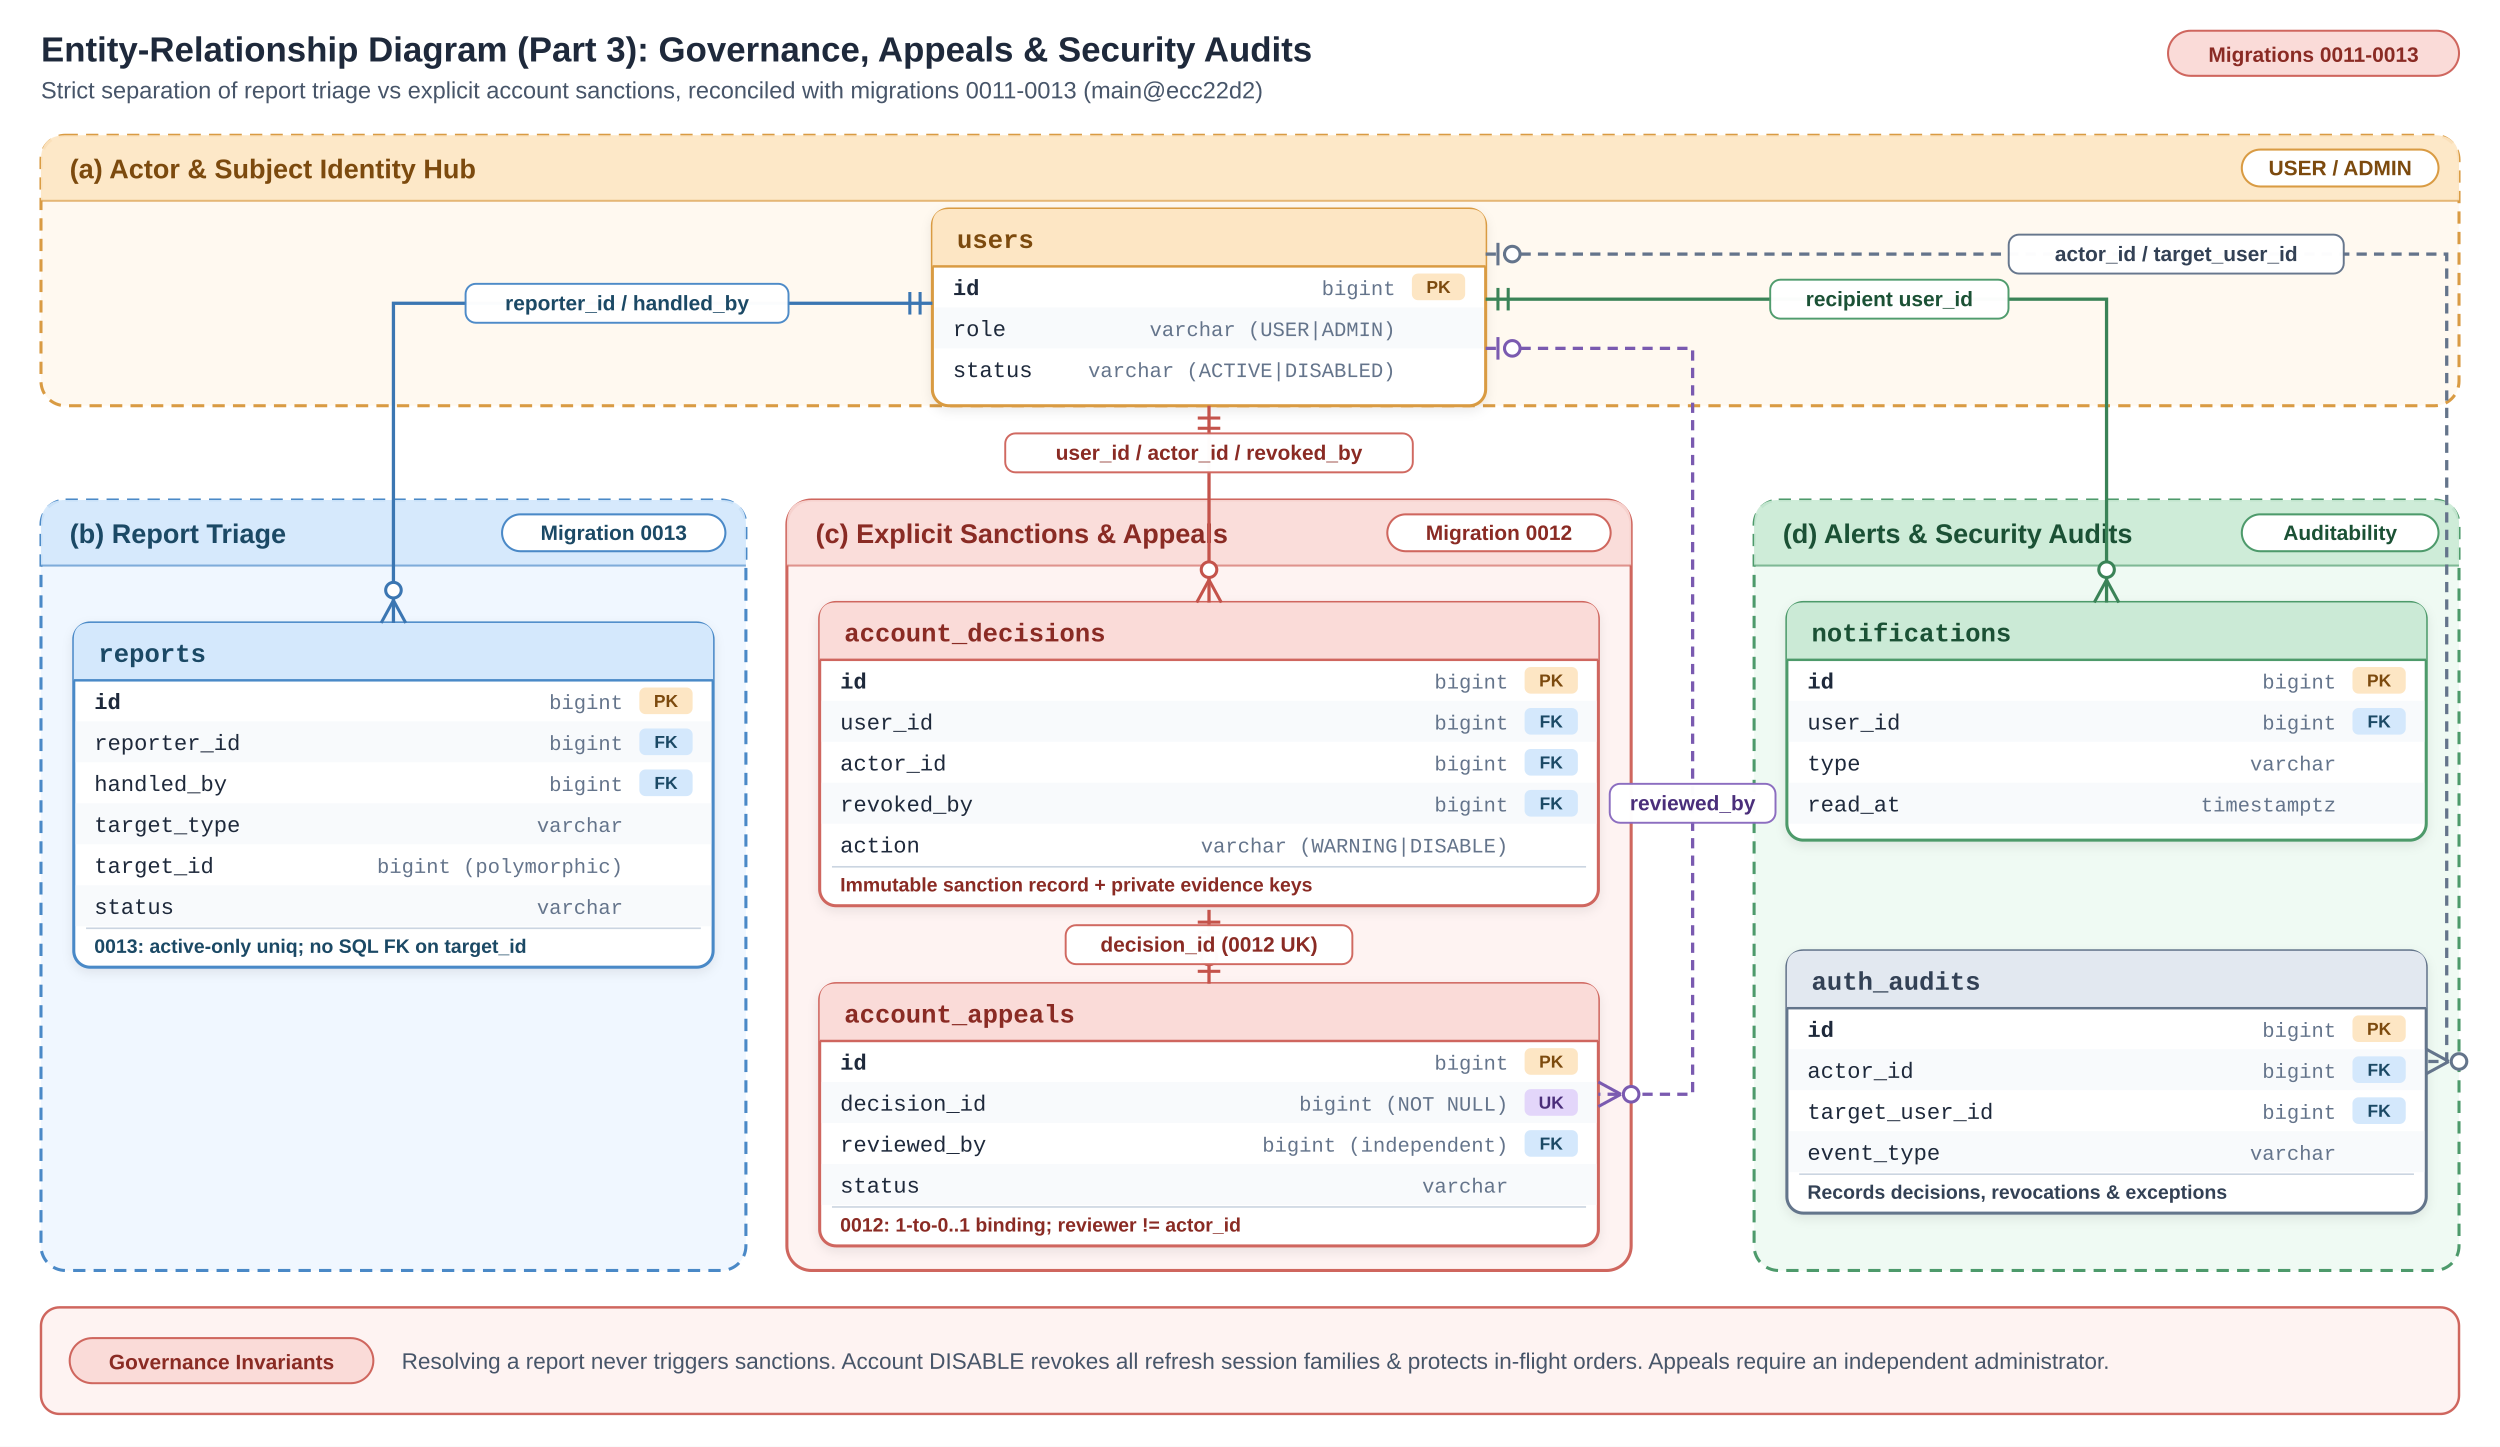
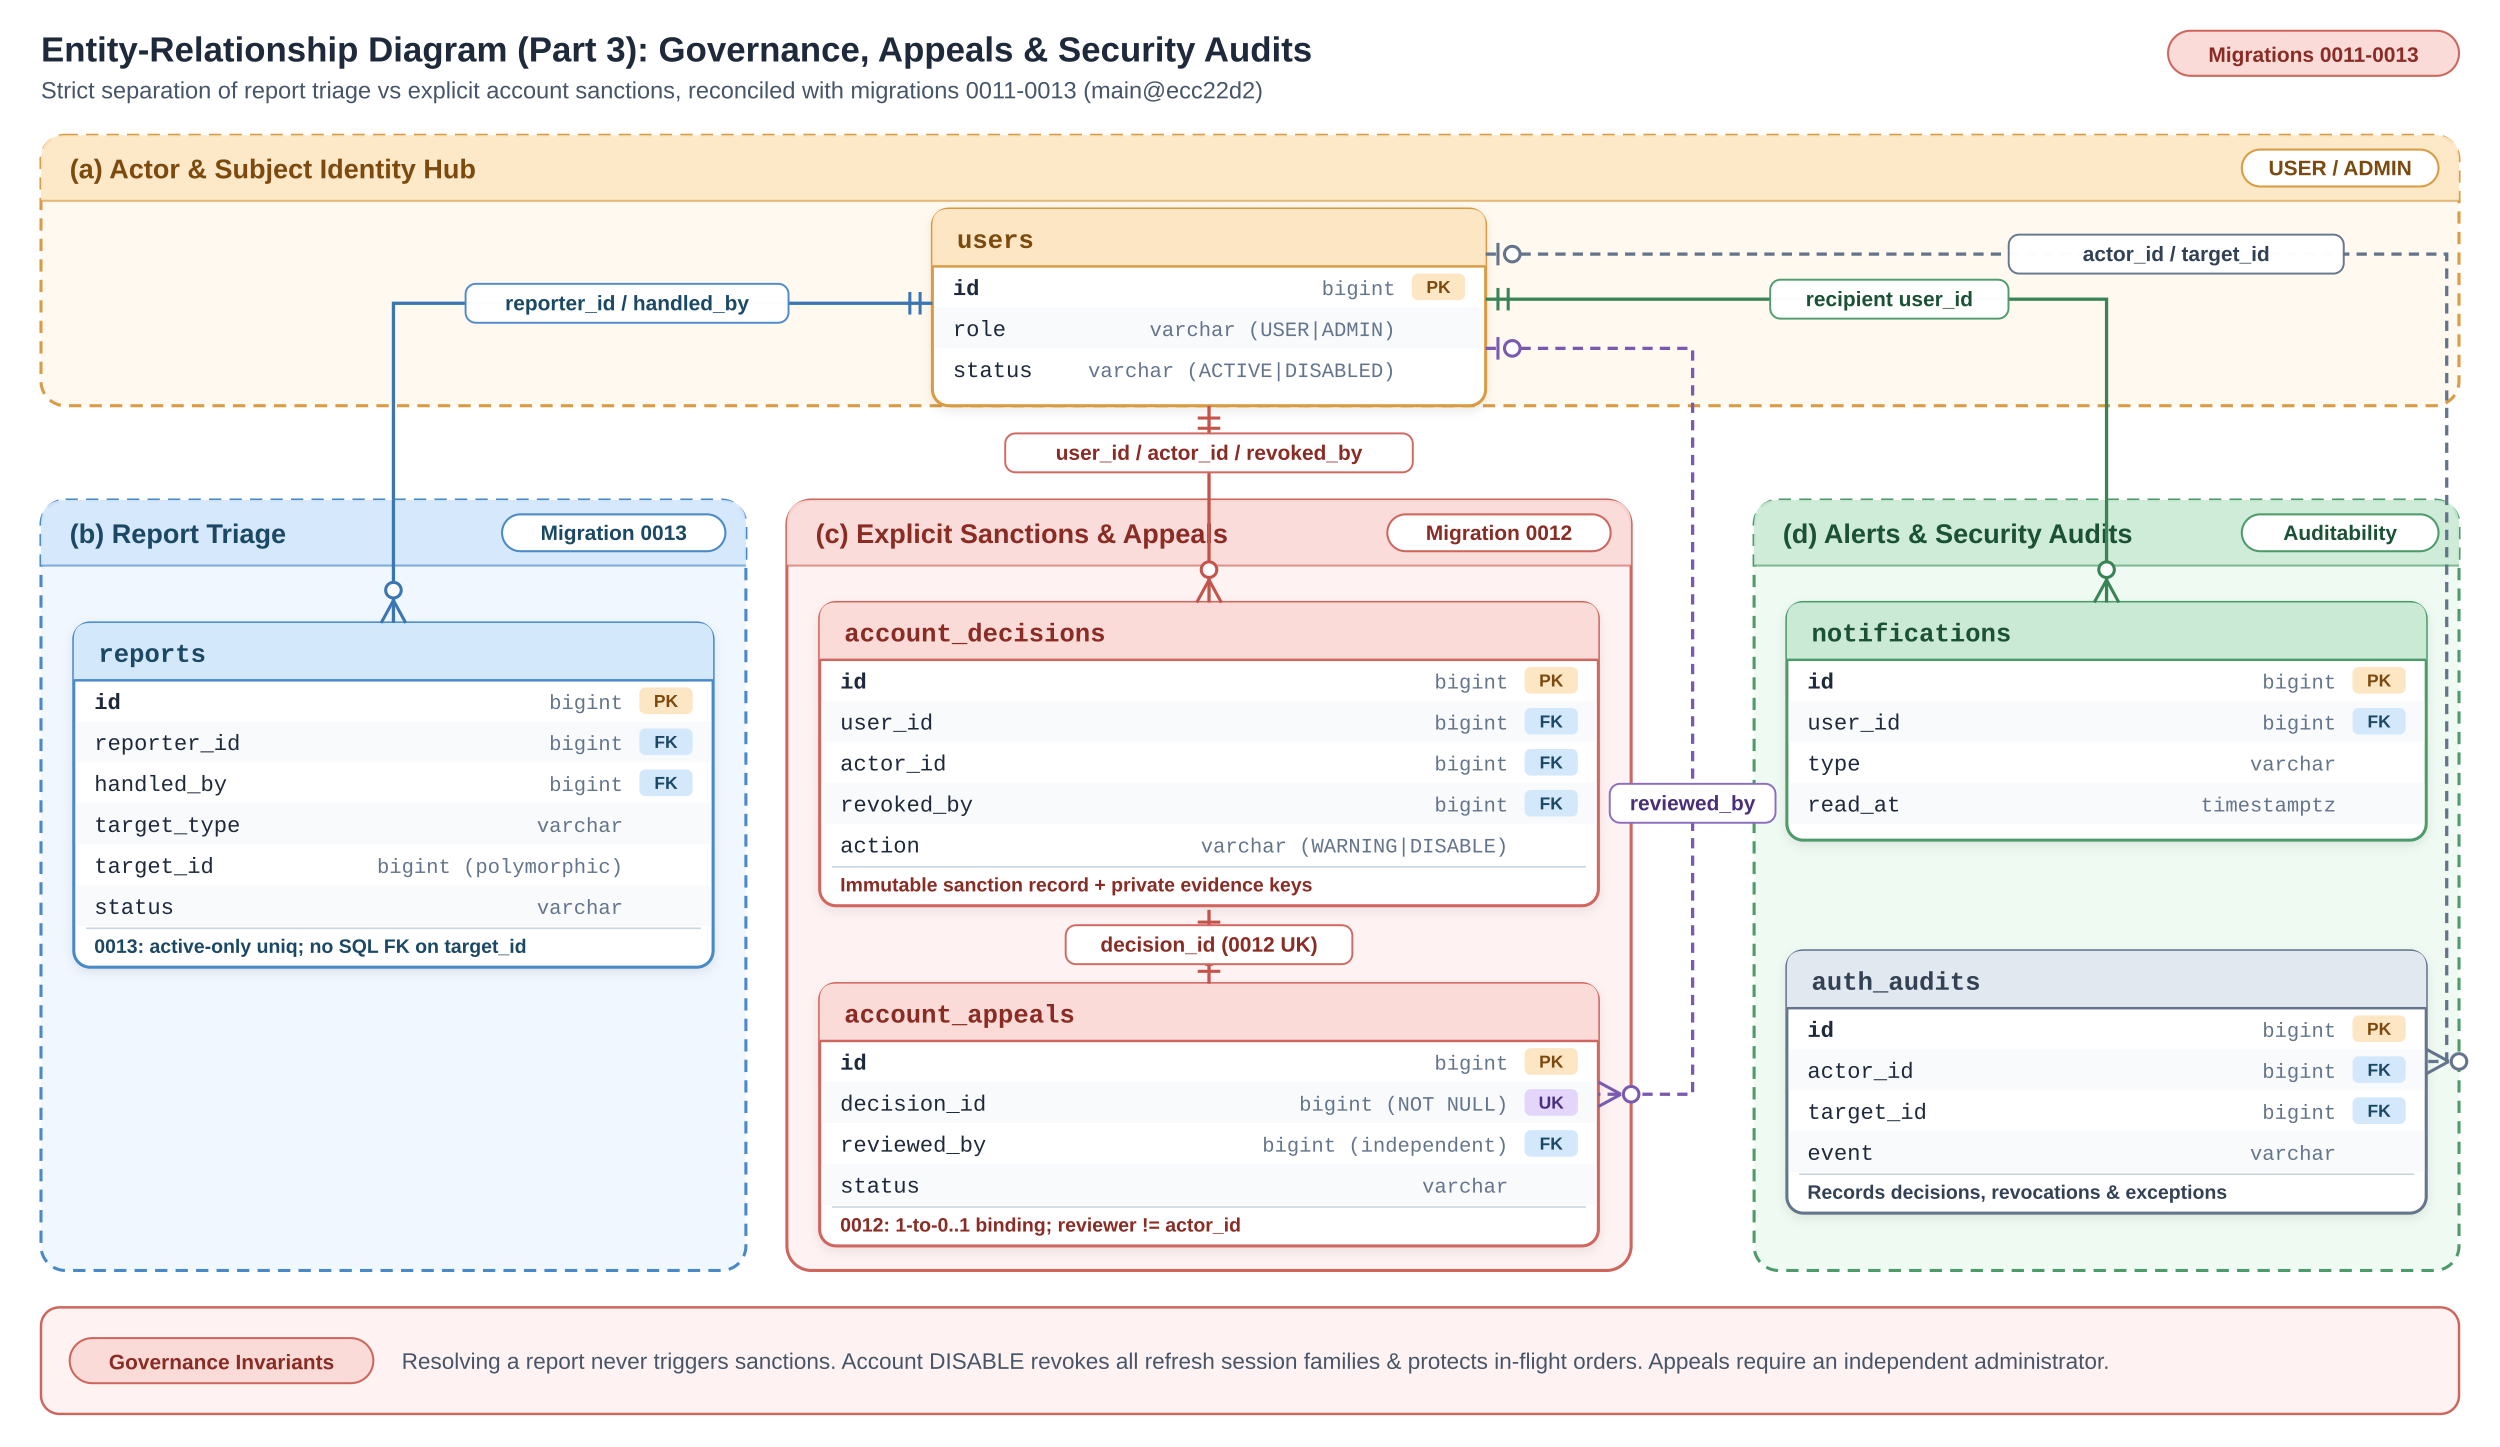
<svg xmlns="http://www.w3.org/2000/svg" viewBox="0 0 1220 706" width="1220" height="706">
  <defs>
    <filter id="card-shadow" x="-6%" y="-6%" width="114%" height="118%">
      <feDropShadow dx="0" dy="2" stdDeviation="2.5" flood-color="#0F172A" flood-opacity="0.08" />
    </filter>
    <filter id="soft-shadow" x="-4%" y="-4%" width="108%" height="112%">
      <feDropShadow dx="0" dy="1.5" stdDeviation="1.8" flood-color="#0F172A" flood-opacity="0.06" />
    </filter>
    <marker id="arr-slate" viewBox="0 0 10 10" refX="8.5" refY="5" markerWidth="7" markerHeight="7" orient="auto-start-reverse">
      <path d="M 1 1.5 L 9 5 L 1 8.5 z" fill="#475569" />
    </marker>
    <marker id="arr-blue" viewBox="0 0 10 10" refX="8.5" refY="5" markerWidth="7" markerHeight="7" orient="auto-start-reverse">
      <path d="M 1 1.5 L 9 5 L 1 8.5 z" fill="#3B76B2" />
    </marker>
    <marker id="arr-green" viewBox="0 0 10 10" refX="8.5" refY="5" markerWidth="7" markerHeight="7" orient="auto-start-reverse">
      <path d="M 1 1.5 L 9 5 L 1 8.5 z" fill="#3A8357" />
    </marker>
    <marker id="arr-purple" viewBox="0 0 10 10" refX="8.5" refY="5" markerWidth="7" markerHeight="7" orient="auto-start-reverse">
      <path d="M 1 1.5 L 9 5 L 1 8.5 z" fill="#7A5AB0" />
    </marker>
    <marker id="arr-rose" viewBox="0 0 10 10" refX="8.5" refY="5" markerWidth="7" markerHeight="7" orient="auto-start-reverse">
      <path d="M 1 1.5 L 9 5 L 1 8.5 z" fill="#C4534B" />
    </marker>
    <marker id="arr-amber" viewBox="0 0 10 10" refX="8.5" refY="5" markerWidth="7" markerHeight="7" orient="auto-start-reverse">
      <path d="M 1 1.5 L 9 5 L 1 8.5 z" fill="#C48224" />
    </marker>
    <marker id="arr-open" viewBox="0 0 10 10" refX="8.5" refY="5" markerWidth="8" markerHeight="8" orient="auto">
      <path d="M 1.5 1.5 L 8.5 5 L 1.5 8.5" fill="none" stroke="#1E293B" stroke-width="1.6" stroke-linecap="round" stroke-linejoin="round" />
    </marker>
    <marker id="uml-inherit" viewBox="0 0 14 12" refX="12.5" refY="6" markerWidth="11" markerHeight="10" orient="auto">
      <path d="M 1 1 L 12 6 L 1 11 Z" fill="#FFFFFF" stroke="#4A89C7" stroke-width="1.6" />
    </marker>
  </defs>
  <rect x="0" y="0" width="1220" height="706" fill="#FFFFFF" />
  <text x="20" y="30" font-family="Arial, 'Helvetica Neue', Helvetica, sans-serif" font-size="17" font-weight="700" fill="#1E293B">Entity-Relationship Diagram (Part 3): Governance, Appeals &amp; Security Audits</text>
  <text x="20" y="48" font-family="Arial, 'Helvetica Neue', Helvetica, sans-serif" font-size="11.5" fill="#475569">Strict separation of report triage vs explicit account sanctions, reconciled with migrations 0011-0013 (main@ecc22d2)</text>
  <rect x="1058.0" y="15" width="142.0" height="22" rx="11.0" fill="#FADBD8" stroke="#CF665E" stroke-width="1" />
  <text x="1129.0" y="30.18" text-anchor="middle" font-family="Arial, 'Helvetica Neue', Helvetica, sans-serif" font-size="10.2" font-weight="600" fill="#8A2B24">Migrations 0011-0013</text>
  <rect x="20" y="66" width="1180" height="132" rx="12" fill="#FFF9F0" stroke="#D99B43" stroke-width="1.5" stroke-dasharray="6,4" />
  <path d="M 32 66 H 1188 Q 1200 66 1200 78 V 98 H 20 V 78 Q 20 66 32 66 Z" fill="#FDE6C4" opacity="0.92" />
  <line x1="20" y1="98" x2="1200" y2="98" stroke="#D99B43" stroke-width="1" opacity="0.65" />
  <text x="34" y="87" font-family="Arial, 'Helvetica Neue', Helvetica, sans-serif" font-size="13.2" font-weight="700" fill="#7C4A0E">(a) Actor &amp; Subject Identity Hub</text>
  <rect x="1094.0" y="73" width="96.0" height="18" rx="9" fill="#FFFFFF" stroke="#D99B43" stroke-width="1" />
  <text x="1142.0" y="85.5" text-anchor="middle" font-family="Arial, 'Helvetica Neue', Helvetica, sans-serif" font-size="10.2" font-weight="600" fill="#7C4A0E">USER / ADMIN</text>
  <rect x="20" y="244" width="344" height="376" rx="12" fill="#F0F7FF" stroke="#4A89C7" stroke-width="1.5" stroke-dasharray="6,4" />
  <path d="M 32 244 H 352 Q 364 244 364 256 V 276 H 20 V 256 Q 20 244 32 244 Z" fill="#D4E8FC" opacity="0.92" />
  <line x1="20" y1="276" x2="364" y2="276" stroke="#4A89C7" stroke-width="1" opacity="0.65" />
  <text x="34" y="265" font-family="Arial, 'Helvetica Neue', Helvetica, sans-serif" font-size="13.2" font-weight="700" fill="#1B4965">(b) Report Triage</text>
  <rect x="245.0" y="251" width="109.0" height="18" rx="9" fill="#FFFFFF" stroke="#4A89C7" stroke-width="1" />
  <text x="299.5" y="263.5" text-anchor="middle" font-family="Arial, 'Helvetica Neue', Helvetica, sans-serif" font-size="10.2" font-weight="600" fill="#1B4965">Migration 0013</text>
  <rect x="384" y="244" width="412" height="376" rx="12" fill="#FEF3F2" stroke="#CF665E" stroke-width="1.5" />
  <path d="M 396 244 H 784 Q 796 244 796 256 V 276 H 384 V 256 Q 384 244 396 244 Z" fill="#FADBD8" opacity="0.92" />
  <line x1="384" y1="276" x2="796" y2="276" stroke="#CF665E" stroke-width="1" opacity="0.65" />
  <text x="398" y="265" font-family="Arial, 'Helvetica Neue', Helvetica, sans-serif" font-size="13.2" font-weight="700" fill="#8A2B24">(c) Explicit Sanctions &amp; Appeals</text>
  <rect x="677.0" y="251" width="109.0" height="18" rx="9" fill="#FFFFFF" stroke="#CF665E" stroke-width="1" />
  <text x="731.5" y="263.5" text-anchor="middle" font-family="Arial, 'Helvetica Neue', Helvetica, sans-serif" font-size="10.2" font-weight="600" fill="#8A2B24">Migration 0012</text>
  <rect x="856" y="244" width="344" height="376" rx="12" fill="#EFFAF3" stroke="#4D9A6B" stroke-width="1.5" stroke-dasharray="6,4" />
  <path d="M 868 244 H 1188 Q 1200 244 1200 256 V 276 H 856 V 256 Q 856 244 868 244 Z" fill="#CBEAD6" opacity="0.92" />
  <line x1="856" y1="276" x2="1200" y2="276" stroke="#4D9A6B" stroke-width="1" opacity="0.65" />
  <text x="870" y="265" font-family="Arial, 'Helvetica Neue', Helvetica, sans-serif" font-size="13.2" font-weight="700" fill="#1B5135">(d) Alerts &amp; Security Audits</text>
  <rect x="1094.0" y="251" width="96.0" height="18" rx="9" fill="#FFFFFF" stroke="#4D9A6B" stroke-width="1" />
  <text x="1142.0" y="263.5" text-anchor="middle" font-family="Arial, 'Helvetica Neue', Helvetica, sans-serif" font-size="10.2" font-weight="600" fill="#1B5135">Auditability</text>
  <g filter="url(#card-shadow)">
    <rect x="455" y="102" width="270" height="96" rx="8" fill="#FFFFFF" stroke="#D99B43" stroke-width="1.5" />
    <path d="M 463 102 H 717 Q 725 102 725 110 V 130 H 455 V 110 Q 455 102 463 102 Z" fill="#FDE6C4" />
    <line x1="455" y1="130" x2="725" y2="130" stroke="#D99B43" stroke-width="1.2" />
  </g>
  <text x="467" y="121" font-family="'Consolas', 'Courier New', monospace" font-size="12.5" font-weight="700" fill="#7C4A0E">users</text>
  <text x="465" y="144" font-family="'Consolas', 'Courier New', monospace" font-size="10.8" font-weight="700" fill="#1E293B">id</text>
  <text x="681" y="144" text-anchor="end" font-family="'Consolas', 'Courier New', monospace" font-size="10" fill="#64748B">bigint</text>
  <rect x="689" y="133.5" width="26" height="13" rx="3" fill="#FDE6C4" />
  <text x="702" y="143" text-anchor="middle" font-family="Arial, 'Helvetica Neue', Helvetica, sans-serif" font-size="8.5" font-weight="700" fill="#7C4A0E">PK</text>
  <rect x="456" y="150" width="268" height="20" fill="#F8FAFC" />
  <text x="465" y="164" font-family="'Consolas', 'Courier New', monospace" font-size="10.8" font-weight="400" fill="#1E293B">role</text>
  <text x="681" y="164" text-anchor="end" font-family="'Consolas', 'Courier New', monospace" font-size="10" fill="#64748B">varchar (USER|ADMIN)</text>
  <text x="465" y="184" font-family="'Consolas', 'Courier New', monospace" font-size="10.8" font-weight="400" fill="#1E293B">status</text>
  <text x="681" y="184" text-anchor="end" font-family="'Consolas', 'Courier New', monospace" font-size="10" fill="#64748B">varchar (ACTIVE|DISABLED)</text>
  <g filter="url(#card-shadow)">
    <rect x="36" y="304" width="312" height="168" rx="8" fill="#FFFFFF" stroke="#4A89C7" stroke-width="1.5" />
    <path d="M 44 304 H 340 Q 348 304 348 312 V 332 H 36 V 312 Q 36 304 44 304 Z" fill="#D4E8FC" />
    <line x1="36" y1="332" x2="348" y2="332" stroke="#4A89C7" stroke-width="1.2" />
  </g>
  <text x="48" y="323" font-family="'Consolas', 'Courier New', monospace" font-size="12.5" font-weight="700" fill="#1B4965">reports</text>
  <text x="46" y="346" font-family="'Consolas', 'Courier New', monospace" font-size="10.8" font-weight="700" fill="#1E293B">id</text>
  <text x="304" y="346" text-anchor="end" font-family="'Consolas', 'Courier New', monospace" font-size="10" fill="#64748B">bigint</text>
  <rect x="312" y="335.5" width="26" height="13" rx="3" fill="#FDE6C4" />
  <text x="325" y="345" text-anchor="middle" font-family="Arial, 'Helvetica Neue', Helvetica, sans-serif" font-size="8.5" font-weight="700" fill="#7C4A0E">PK</text>
  <rect x="37" y="352" width="310" height="20" fill="#F8FAFC" />
  <text x="46" y="366" font-family="'Consolas', 'Courier New', monospace" font-size="10.8" font-weight="400" fill="#1E293B">reporter_id</text>
  <text x="304" y="366" text-anchor="end" font-family="'Consolas', 'Courier New', monospace" font-size="10" fill="#64748B">bigint</text>
  <rect x="312" y="355.5" width="26" height="13" rx="3" fill="#D4E8FC" />
  <text x="325" y="365" text-anchor="middle" font-family="Arial, 'Helvetica Neue', Helvetica, sans-serif" font-size="8.5" font-weight="700" fill="#1B4965">FK</text>
  <text x="46" y="386" font-family="'Consolas', 'Courier New', monospace" font-size="10.8" font-weight="400" fill="#1E293B">handled_by</text>
  <text x="304" y="386" text-anchor="end" font-family="'Consolas', 'Courier New', monospace" font-size="10" fill="#64748B">bigint</text>
  <rect x="312" y="375.5" width="26" height="13" rx="3" fill="#D4E8FC" />
  <text x="325" y="385" text-anchor="middle" font-family="Arial, 'Helvetica Neue', Helvetica, sans-serif" font-size="8.5" font-weight="700" fill="#1B4965">FK</text>
  <rect x="37" y="392" width="310" height="20" fill="#F8FAFC" />
  <text x="46" y="406" font-family="'Consolas', 'Courier New', monospace" font-size="10.8" font-weight="400" fill="#1E293B">target_type</text>
  <text x="304" y="406" text-anchor="end" font-family="'Consolas', 'Courier New', monospace" font-size="10" fill="#64748B">varchar</text>
  <text x="46" y="426" font-family="'Consolas', 'Courier New', monospace" font-size="10.8" font-weight="400" fill="#1E293B">target_id</text>
  <text x="304" y="426" text-anchor="end" font-family="'Consolas', 'Courier New', monospace" font-size="10" fill="#64748B">bigint (polymorphic)</text>
  <rect x="37" y="432" width="310" height="20" fill="#F8FAFC" />
  <text x="46" y="446" font-family="'Consolas', 'Courier New', monospace" font-size="10.8" font-weight="400" fill="#1E293B">status</text>
  <text x="304" y="446" text-anchor="end" font-family="'Consolas', 'Courier New', monospace" font-size="10" fill="#64748B">varchar</text>
  <line x1="42" y1="453" x2="342" y2="453" stroke="#CBD5E1" stroke-width="0.8" />
  <text x="46" y="465" font-family="Arial, 'Helvetica Neue', Helvetica, sans-serif" font-size="9.5" font-weight="600" fill="#1B4965">0013: active-only uniq; no SQL FK on target_id</text>
  <g filter="url(#card-shadow)">
    <rect x="400" y="294" width="380" height="148" rx="8" fill="#FFFFFF" stroke="#CF665E" stroke-width="1.5" />
    <path d="M 408 294 H 772 Q 780 294 780 302 V 322 H 400 V 302 Q 400 294 408 294 Z" fill="#FADBD8" />
    <line x1="400" y1="322" x2="780" y2="322" stroke="#CF665E" stroke-width="1.2" />
  </g>
  <text x="412" y="313" font-family="'Consolas', 'Courier New', monospace" font-size="12.5" font-weight="700" fill="#8A2B24">account_decisions</text>
  <text x="410" y="336" font-family="'Consolas', 'Courier New', monospace" font-size="10.8" font-weight="700" fill="#1E293B">id</text>
  <text x="736" y="336" text-anchor="end" font-family="'Consolas', 'Courier New', monospace" font-size="10" fill="#64748B">bigint</text>
  <rect x="744" y="325.5" width="26" height="13" rx="3" fill="#FDE6C4" />
  <text x="757" y="335" text-anchor="middle" font-family="Arial, 'Helvetica Neue', Helvetica, sans-serif" font-size="8.5" font-weight="700" fill="#7C4A0E">PK</text>
  <rect x="401" y="342" width="378" height="20" fill="#F8FAFC" />
  <text x="410" y="356" font-family="'Consolas', 'Courier New', monospace" font-size="10.8" font-weight="400" fill="#1E293B">user_id</text>
  <text x="736" y="356" text-anchor="end" font-family="'Consolas', 'Courier New', monospace" font-size="10" fill="#64748B">bigint</text>
  <rect x="744" y="345.5" width="26" height="13" rx="3" fill="#D4E8FC" />
  <text x="757" y="355" text-anchor="middle" font-family="Arial, 'Helvetica Neue', Helvetica, sans-serif" font-size="8.5" font-weight="700" fill="#1B4965">FK</text>
  <text x="410" y="376" font-family="'Consolas', 'Courier New', monospace" font-size="10.8" font-weight="400" fill="#1E293B">actor_id</text>
  <text x="736" y="376" text-anchor="end" font-family="'Consolas', 'Courier New', monospace" font-size="10" fill="#64748B">bigint</text>
  <rect x="744" y="365.5" width="26" height="13" rx="3" fill="#D4E8FC" />
  <text x="757" y="375" text-anchor="middle" font-family="Arial, 'Helvetica Neue', Helvetica, sans-serif" font-size="8.5" font-weight="700" fill="#1B4965">FK</text>
  <rect x="401" y="382" width="378" height="20" fill="#F8FAFC" />
  <text x="410" y="396" font-family="'Consolas', 'Courier New', monospace" font-size="10.8" font-weight="400" fill="#1E293B">revoked_by</text>
  <text x="736" y="396" text-anchor="end" font-family="'Consolas', 'Courier New', monospace" font-size="10" fill="#64748B">bigint</text>
  <rect x="744" y="385.5" width="26" height="13" rx="3" fill="#D4E8FC" />
  <text x="757" y="395" text-anchor="middle" font-family="Arial, 'Helvetica Neue', Helvetica, sans-serif" font-size="8.5" font-weight="700" fill="#1B4965">FK</text>
  <text x="410" y="416" font-family="'Consolas', 'Courier New', monospace" font-size="10.8" font-weight="400" fill="#1E293B">action</text>
  <text x="736" y="416" text-anchor="end" font-family="'Consolas', 'Courier New', monospace" font-size="10" fill="#64748B">varchar (WARNING|DISABLE)</text>
  <line x1="406" y1="423" x2="774" y2="423" stroke="#CBD5E1" stroke-width="0.8" />
  <text x="410" y="435" font-family="Arial, 'Helvetica Neue', Helvetica, sans-serif" font-size="9.5" font-weight="600" fill="#8A2B24">Immutable sanction record + private evidence keys</text>
  <g filter="url(#card-shadow)">
    <rect x="400" y="480" width="380" height="128" rx="8" fill="#FFFFFF" stroke="#CF665E" stroke-width="1.5" />
    <path d="M 408 480 H 772 Q 780 480 780 488 V 508 H 400 V 488 Q 400 480 408 480 Z" fill="#FADBD8" />
    <line x1="400" y1="508" x2="780" y2="508" stroke="#CF665E" stroke-width="1.2" />
  </g>
  <text x="412" y="499" font-family="'Consolas', 'Courier New', monospace" font-size="12.5" font-weight="700" fill="#8A2B24">account_appeals</text>
  <text x="410" y="522" font-family="'Consolas', 'Courier New', monospace" font-size="10.8" font-weight="700" fill="#1E293B">id</text>
  <text x="736" y="522" text-anchor="end" font-family="'Consolas', 'Courier New', monospace" font-size="10" fill="#64748B">bigint</text>
  <rect x="744" y="511.5" width="26" height="13" rx="3" fill="#FDE6C4" />
  <text x="757" y="521" text-anchor="middle" font-family="Arial, 'Helvetica Neue', Helvetica, sans-serif" font-size="8.5" font-weight="700" fill="#7C4A0E">PK</text>
  <rect x="401" y="528" width="378" height="20" fill="#F8FAFC" />
  <text x="410" y="542" font-family="'Consolas', 'Courier New', monospace" font-size="10.8" font-weight="400" fill="#1E293B">decision_id</text>
  <text x="736" y="542" text-anchor="end" font-family="'Consolas', 'Courier New', monospace" font-size="10" fill="#64748B">bigint (NOT NULL)</text>
  <rect x="744" y="531.5" width="26" height="13" rx="3" fill="#E3D6FA" />
  <text x="757" y="541" text-anchor="middle" font-family="Arial, 'Helvetica Neue', Helvetica, sans-serif" font-size="8.5" font-weight="700" fill="#4A2E7A">UK</text>
  <text x="410" y="562" font-family="'Consolas', 'Courier New', monospace" font-size="10.8" font-weight="400" fill="#1E293B">reviewed_by</text>
  <text x="736" y="562" text-anchor="end" font-family="'Consolas', 'Courier New', monospace" font-size="10" fill="#64748B">bigint (independent)</text>
  <rect x="744" y="551.5" width="26" height="13" rx="3" fill="#D4E8FC" />
  <text x="757" y="561" text-anchor="middle" font-family="Arial, 'Helvetica Neue', Helvetica, sans-serif" font-size="8.5" font-weight="700" fill="#1B4965">FK</text>
  <rect x="401" y="568" width="378" height="20" fill="#F8FAFC" />
  <text x="410" y="582" font-family="'Consolas', 'Courier New', monospace" font-size="10.8" font-weight="400" fill="#1E293B">status</text>
  <text x="736" y="582" text-anchor="end" font-family="'Consolas', 'Courier New', monospace" font-size="10" fill="#64748B">varchar</text>
  <line x1="406" y1="589" x2="774" y2="589" stroke="#CBD5E1" stroke-width="0.8" />
  <text x="410" y="601" font-family="Arial, 'Helvetica Neue', Helvetica, sans-serif" font-size="9.5" font-weight="600" fill="#8A2B24">0012: 1-to-0..1 binding; reviewer != actor_id</text>
  <g filter="url(#card-shadow)">
    <rect x="872" y="294" width="312" height="116" rx="8" fill="#FFFFFF" stroke="#4D9A6B" stroke-width="1.5" />
    <path d="M 880 294 H 1176 Q 1184 294 1184 302 V 322 H 872 V 302 Q 872 294 880 294 Z" fill="#CBEAD6" />
    <line x1="872" y1="322" x2="1184" y2="322" stroke="#4D9A6B" stroke-width="1.2" />
  </g>
  <text x="884" y="313" font-family="'Consolas', 'Courier New', monospace" font-size="12.5" font-weight="700" fill="#1B5135">notifications</text>
  <text x="882" y="336" font-family="'Consolas', 'Courier New', monospace" font-size="10.8" font-weight="700" fill="#1E293B">id</text>
  <text x="1140" y="336" text-anchor="end" font-family="'Consolas', 'Courier New', monospace" font-size="10" fill="#64748B">bigint</text>
  <rect x="1148" y="325.5" width="26" height="13" rx="3" fill="#FDE6C4" />
  <text x="1161" y="335" text-anchor="middle" font-family="Arial, 'Helvetica Neue', Helvetica, sans-serif" font-size="8.5" font-weight="700" fill="#7C4A0E">PK</text>
  <rect x="873" y="342" width="310" height="20" fill="#F8FAFC" />
  <text x="882" y="356" font-family="'Consolas', 'Courier New', monospace" font-size="10.8" font-weight="400" fill="#1E293B">user_id</text>
  <text x="1140" y="356" text-anchor="end" font-family="'Consolas', 'Courier New', monospace" font-size="10" fill="#64748B">bigint</text>
  <rect x="1148" y="345.5" width="26" height="13" rx="3" fill="#D4E8FC" />
  <text x="1161" y="355" text-anchor="middle" font-family="Arial, 'Helvetica Neue', Helvetica, sans-serif" font-size="8.5" font-weight="700" fill="#1B4965">FK</text>
  <text x="882" y="376" font-family="'Consolas', 'Courier New', monospace" font-size="10.8" font-weight="400" fill="#1E293B">type</text>
  <text x="1140" y="376" text-anchor="end" font-family="'Consolas', 'Courier New', monospace" font-size="10" fill="#64748B">varchar</text>
  <rect x="873" y="382" width="310" height="20" fill="#F8FAFC" />
  <text x="882" y="396" font-family="'Consolas', 'Courier New', monospace" font-size="10.8" font-weight="400" fill="#1E293B">read_at</text>
  <text x="1140" y="396" text-anchor="end" font-family="'Consolas', 'Courier New', monospace" font-size="10" fill="#64748B">timestamptz</text>
  <g filter="url(#card-shadow)">
    <rect x="872" y="464" width="312" height="128" rx="8" fill="#FFFFFF" stroke="#64748B" stroke-width="1.5" />
    <path d="M 880 464 H 1176 Q 1184 464 1184 472 V 492 H 872 V 472 Q 872 464 880 464 Z" fill="#E2E8F0" />
    <line x1="872" y1="492" x2="1184" y2="492" stroke="#64748B" stroke-width="1.2" />
  </g>
  <text x="884" y="483" font-family="'Consolas', 'Courier New', monospace" font-size="12.5" font-weight="700" fill="#334155">auth_audits</text>
  <text x="882" y="506" font-family="'Consolas', 'Courier New', monospace" font-size="10.8" font-weight="700" fill="#1E293B">id</text>
  <text x="1140" y="506" text-anchor="end" font-family="'Consolas', 'Courier New', monospace" font-size="10" fill="#64748B">bigint</text>
  <rect x="1148" y="495.5" width="26" height="13" rx="3" fill="#FDE6C4" />
  <text x="1161" y="505" text-anchor="middle" font-family="Arial, 'Helvetica Neue', Helvetica, sans-serif" font-size="8.5" font-weight="700" fill="#7C4A0E">PK</text>
  <rect x="873" y="512" width="310" height="20" fill="#F8FAFC" />
  <text x="882" y="526" font-family="'Consolas', 'Courier New', monospace" font-size="10.8" font-weight="400" fill="#1E293B">actor_id</text>
  <text x="1140" y="526" text-anchor="end" font-family="'Consolas', 'Courier New', monospace" font-size="10" fill="#64748B">bigint</text>
  <rect x="1148" y="515.5" width="26" height="13" rx="3" fill="#D4E8FC" />
  <text x="1161" y="525" text-anchor="middle" font-family="Arial, 'Helvetica Neue', Helvetica, sans-serif" font-size="8.5" font-weight="700" fill="#1B4965">FK</text>
-   <text x="882" y="546" font-family="'Consolas', 'Courier New', monospace" font-size="10.8" font-weight="400" fill="#1E293B">target_user_id</text>
+   <text x="882" y="546" font-family="'Consolas', 'Courier New', monospace" font-size="10.8" font-weight="400" fill="#1E293B">target_id</text>
  <text x="1140" y="546" text-anchor="end" font-family="'Consolas', 'Courier New', monospace" font-size="10" fill="#64748B">bigint</text>
  <rect x="1148" y="535.5" width="26" height="13" rx="3" fill="#D4E8FC" />
  <text x="1161" y="545" text-anchor="middle" font-family="Arial, 'Helvetica Neue', Helvetica, sans-serif" font-size="8.5" font-weight="700" fill="#1B4965">FK</text>
  <rect x="873" y="552" width="310" height="20" fill="#F8FAFC" />
-   <text x="882" y="566" font-family="'Consolas', 'Courier New', monospace" font-size="10.8" font-weight="400" fill="#1E293B">event_type</text>
+   <text x="882" y="566" font-family="'Consolas', 'Courier New', monospace" font-size="10.8" font-weight="400" fill="#1E293B">event</text>
  <text x="1140" y="566" text-anchor="end" font-family="'Consolas', 'Courier New', monospace" font-size="10" fill="#64748B">varchar</text>
  <line x1="878" y1="573" x2="1178" y2="573" stroke="#CBD5E1" stroke-width="0.8" />
  <text x="882" y="585" font-family="Arial, 'Helvetica Neue', Helvetica, sans-serif" font-size="9.5" font-weight="600" fill="#334155">Records decisions, revocations &amp; exceptions</text>
  <path d="M 455 148 H 192 V 304" fill="none" stroke="#3B76B2" stroke-width="1.6" />
  <line x1="449.0" y1="153.5" x2="449.0" y2="142.5" stroke="#3B76B2" stroke-width="1.5" />
  <line x1="444.0" y1="153.5" x2="444.0" y2="142.5" stroke="#3B76B2" stroke-width="1.5" />
  <path d="M 192 293 L 186 304 M 192 293 L 198 304" stroke="#3B76B2" stroke-width="1.5" fill="none" />
  <circle cx="192" cy="288" r="3.8" fill="#FFFFFF" stroke="#3B76B2" stroke-width="1.5" />
  <rect x="227.2" y="138.5" width="157.6" height="19" rx="5" fill="#FFFFFF" stroke="#4A89C7" stroke-width="0.95" opacity="0.98" />
  <text x="306" y="151.4" text-anchor="middle" font-family="Arial, 'Helvetica Neue', Helvetica, sans-serif" font-size="10.2" font-weight="600" fill="#1B4965">reporter_id / handled_by</text>
  <path d="M 590 198 V 294" fill="none" stroke="#C4534B" stroke-width="1.6" />
  <line x1="595.5" y1="204.0" x2="584.5" y2="204.0" stroke="#C4534B" stroke-width="1.5" />
  <line x1="595.5" y1="209.0" x2="584.5" y2="209.0" stroke="#C4534B" stroke-width="1.5" />
  <path d="M 590 283 L 584 294 M 590 283 L 596 294" stroke="#C4534B" stroke-width="1.5" fill="none" />
  <circle cx="590" cy="278" r="3.8" fill="#FFFFFF" stroke="#C4534B" stroke-width="1.5" />
  <rect x="490.55" y="211.5" width="198.9" height="19" rx="5" fill="#FFFFFF" stroke="#CF665E" stroke-width="0.95" opacity="0.98" />
  <text x="590" y="224.4" text-anchor="middle" font-family="Arial, 'Helvetica Neue', Helvetica, sans-serif" font-size="10.2" font-weight="600" fill="#8A2B24">user_id / actor_id / revoked_by</text>
  <path d="M 590 444 V 480" fill="none" stroke="#C4534B" stroke-width="1.6" />
  <line x1="595.5" y1="450.0" x2="584.5" y2="450.0" stroke="#C4534B" stroke-width="1.5" />
  <line x1="595.5" y1="455.0" x2="584.5" y2="455.0" stroke="#C4534B" stroke-width="1.5" />
  <line x1="584.5" y1="474.0" x2="595.5" y2="474.0" stroke="#C4534B" stroke-width="1.5" />
  <circle cx="590" cy="467" r="3.8" fill="#FFFFFF" stroke="#C4534B" stroke-width="1.5" />
  <rect x="520.05" y="451.5" width="139.9" height="19" rx="5" fill="#FFFFFF" stroke="#CF665E" stroke-width="0.95" opacity="0.98" />
  <text x="590" y="464.4" text-anchor="middle" font-family="Arial, 'Helvetica Neue', Helvetica, sans-serif" font-size="10.2" font-weight="600" fill="#8A2B24">decision_id (0012 UK)</text>
  <path d="M 725 170 H 826 V 534 H 780" fill="none" stroke="#7A5AB0" stroke-width="1.6" stroke-dasharray="5,3.5" />
  <line x1="731.0" y1="164.5" x2="731.0" y2="175.5" stroke="#7A5AB0" stroke-width="1.5" />
  <circle cx="738" cy="170" r="3.8" fill="#FFFFFF" stroke="#7A5AB0" stroke-width="1.5" />
  <path d="M 791 534 L 780 528 M 791 534 L 780 540" stroke="#7A5AB0" stroke-width="1.5" fill="none" />
  <circle cx="796" cy="534" r="3.8" fill="#FFFFFF" stroke="#7A5AB0" stroke-width="1.5" />
  <rect x="785.55" y="382.5" width="80.9" height="19" rx="5" fill="#FFFFFF" stroke="#8A6BBF" stroke-width="0.95" opacity="0.98" />
  <text x="826" y="395.4" text-anchor="middle" font-family="Arial, 'Helvetica Neue', Helvetica, sans-serif" font-size="10.2" font-weight="600" fill="#4A2E7A">reviewed_by</text>
  <path d="M 725 146 H 1028 V 294" fill="none" stroke="#3A8357" stroke-width="1.6" />
  <line x1="731.0" y1="140.5" x2="731.0" y2="151.5" stroke="#3A8357" stroke-width="1.5" />
  <line x1="736.0" y1="140.5" x2="736.0" y2="151.5" stroke="#3A8357" stroke-width="1.5" />
  <path d="M 1028 283 L 1022 294 M 1028 283 L 1034 294" stroke="#3A8357" stroke-width="1.5" fill="none" />
  <circle cx="1028" cy="278" r="3.8" fill="#FFFFFF" stroke="#3A8357" stroke-width="1.5" />
  <rect x="863.85" y="136.5" width="116.3" height="19" rx="5" fill="#FFFFFF" stroke="#4D9A6B" stroke-width="0.95" opacity="0.98" />
  <text x="922" y="149.4" text-anchor="middle" font-family="Arial, 'Helvetica Neue', Helvetica, sans-serif" font-size="10.2" font-weight="600" fill="#1B5135">recipient user_id</text>
  <path d="M 725 124 H 1194 V 518 H 1184" fill="none" stroke="#64748B" stroke-width="1.6" stroke-dasharray="5,3.5" />
  <line x1="731.0" y1="118.5" x2="731.0" y2="129.5" stroke="#64748B" stroke-width="1.5" />
  <circle cx="738" cy="124" r="3.8" fill="#FFFFFF" stroke="#64748B" stroke-width="1.5" />
  <path d="M 1195 518 L 1184 512 M 1195 518 L 1184 524" stroke="#64748B" stroke-width="1.5" fill="none" />
  <circle cx="1200" cy="518" r="3.8" fill="#FFFFFF" stroke="#64748B" stroke-width="1.5" />
  <rect x="980.25" y="114.5" width="163.5" height="19" rx="5" fill="#FFFFFF" stroke="#64748B" stroke-width="0.95" opacity="0.98" />
-   <text x="1062" y="127.4" text-anchor="middle" font-family="Arial, 'Helvetica Neue', Helvetica, sans-serif" font-size="10.2" font-weight="600" fill="#334155">actor_id / target_user_id</text>
+   <text x="1062" y="127.4" text-anchor="middle" font-family="Arial, 'Helvetica Neue', Helvetica, sans-serif" font-size="10.2" font-weight="600" fill="#334155">actor_id / target_id</text>
  <rect x="20" y="638" width="1180" height="52" rx="9" fill="#FEF3F2" stroke="#CF665E" stroke-width="1.2" />
  <rect x="34" y="653" width="148.2" height="22" rx="11.0" fill="#FADBD8" stroke="#CF665E" stroke-width="1" />
  <text x="108.1" y="668.18" text-anchor="middle" font-family="Arial, 'Helvetica Neue', Helvetica, sans-serif" font-size="10.2" font-weight="600" fill="#8A2B24">Governance Invariants</text>
  <text x="196" y="668" font-family="Arial, 'Helvetica Neue', Helvetica, sans-serif" font-size="11" fill="#475569">Resolving a report never triggers sanctions. Account DISABLE revokes all refresh session families &amp; protects in-flight orders. Appeals require an independent administrator.</text>
</svg>
